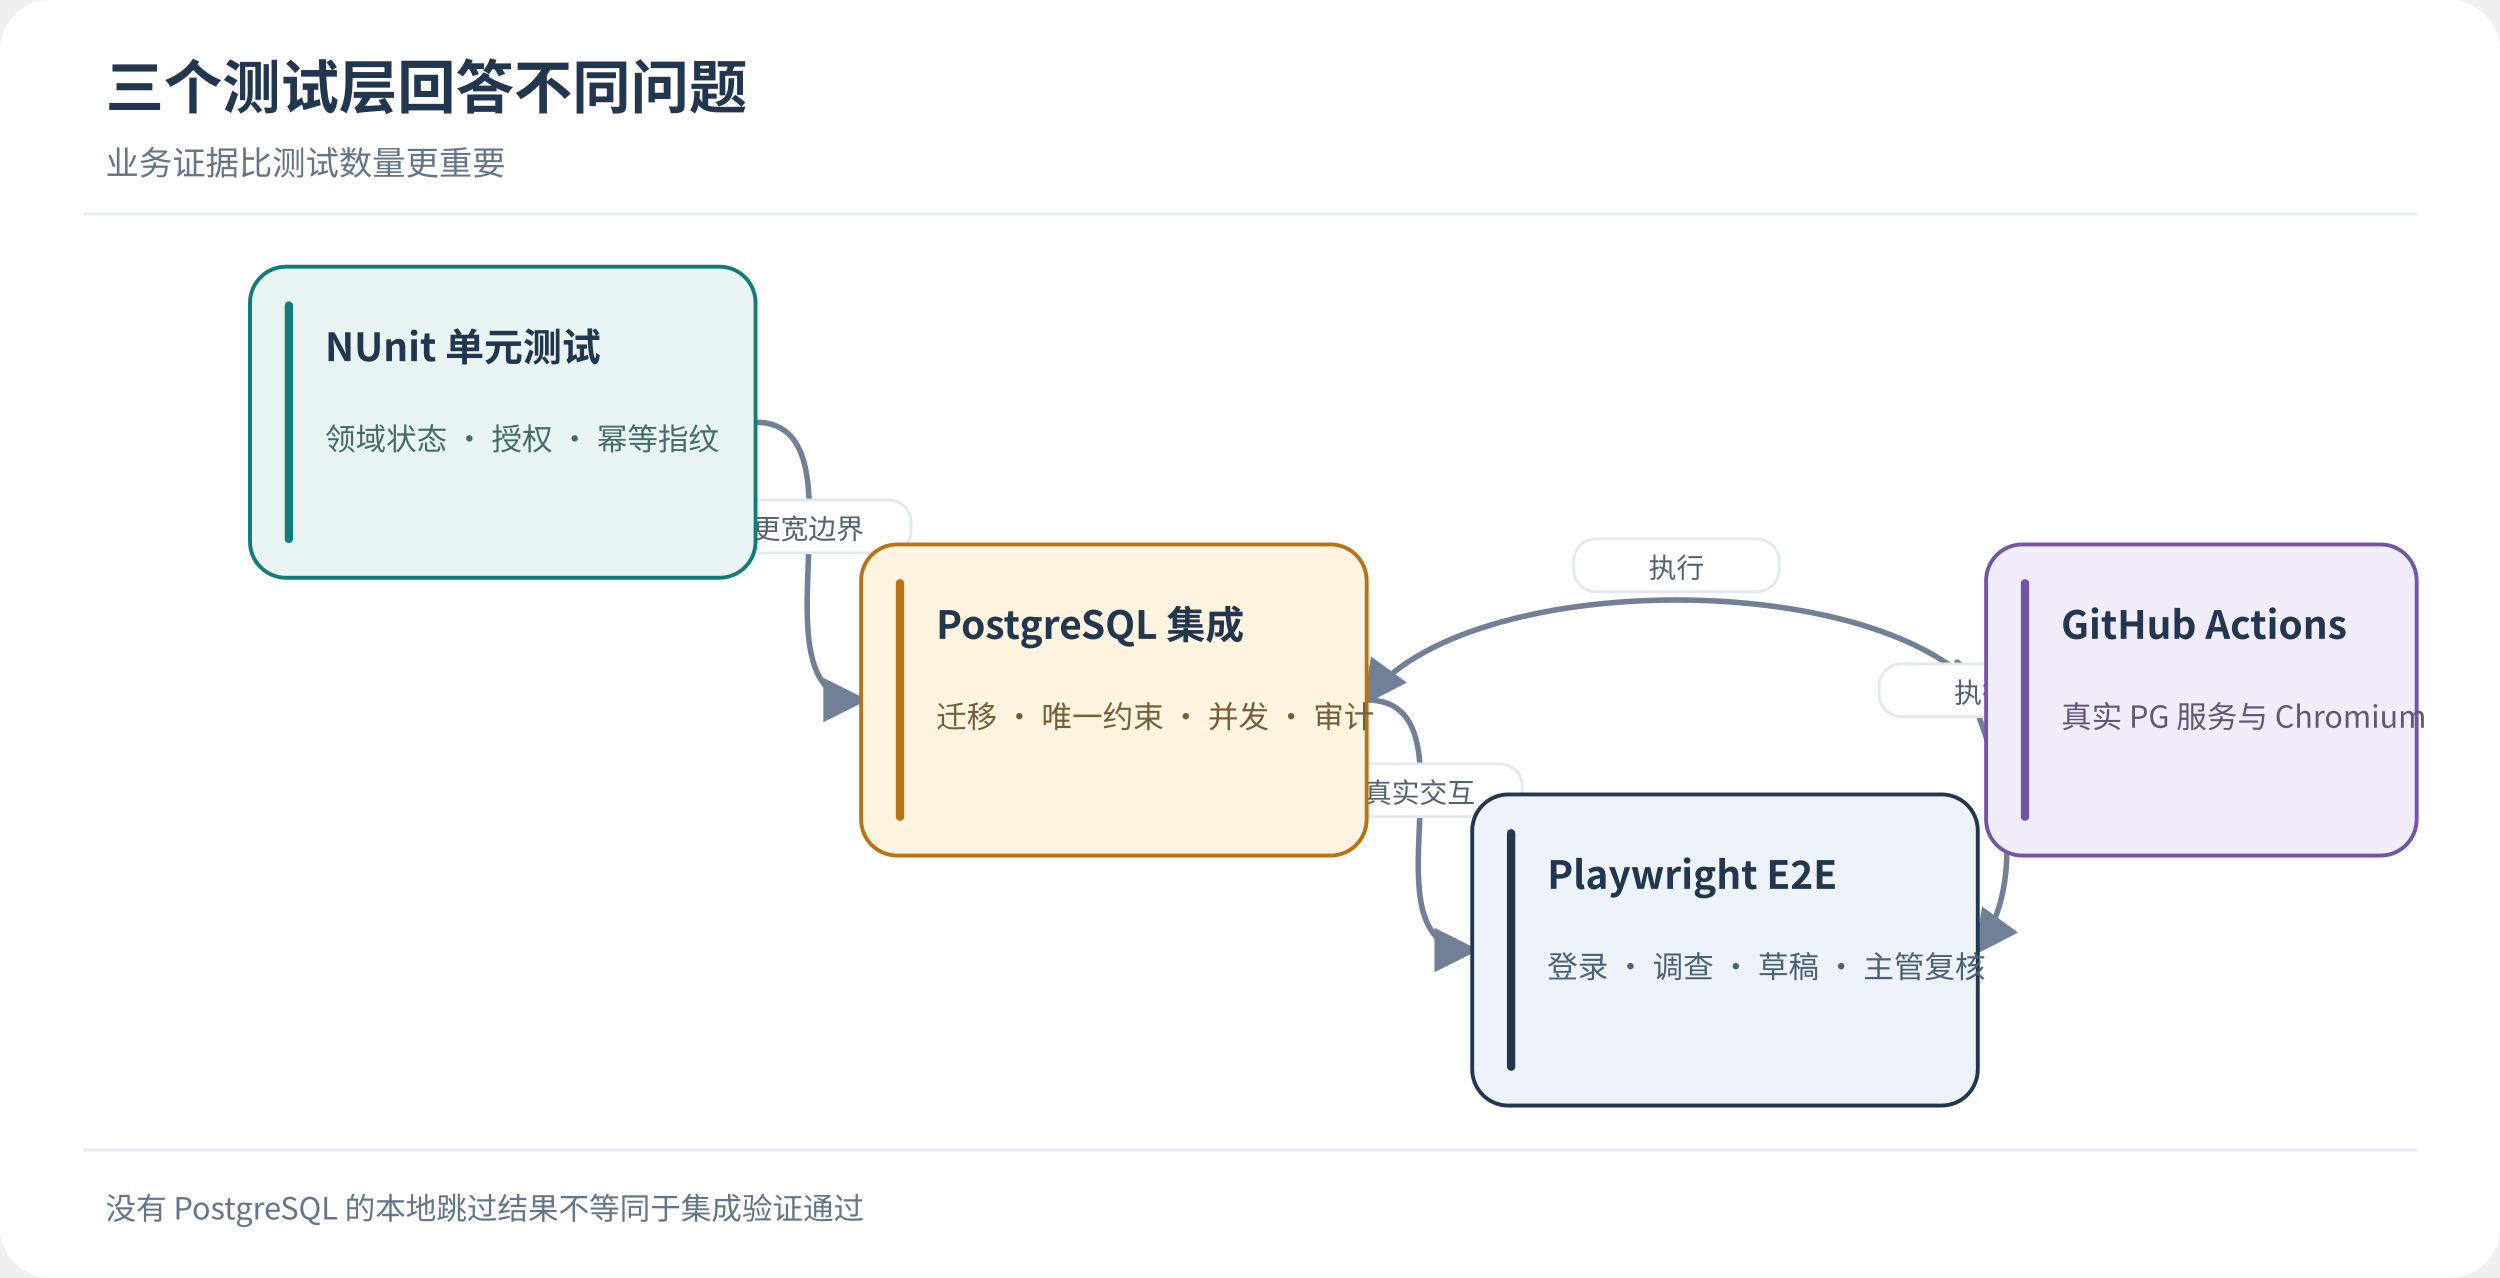
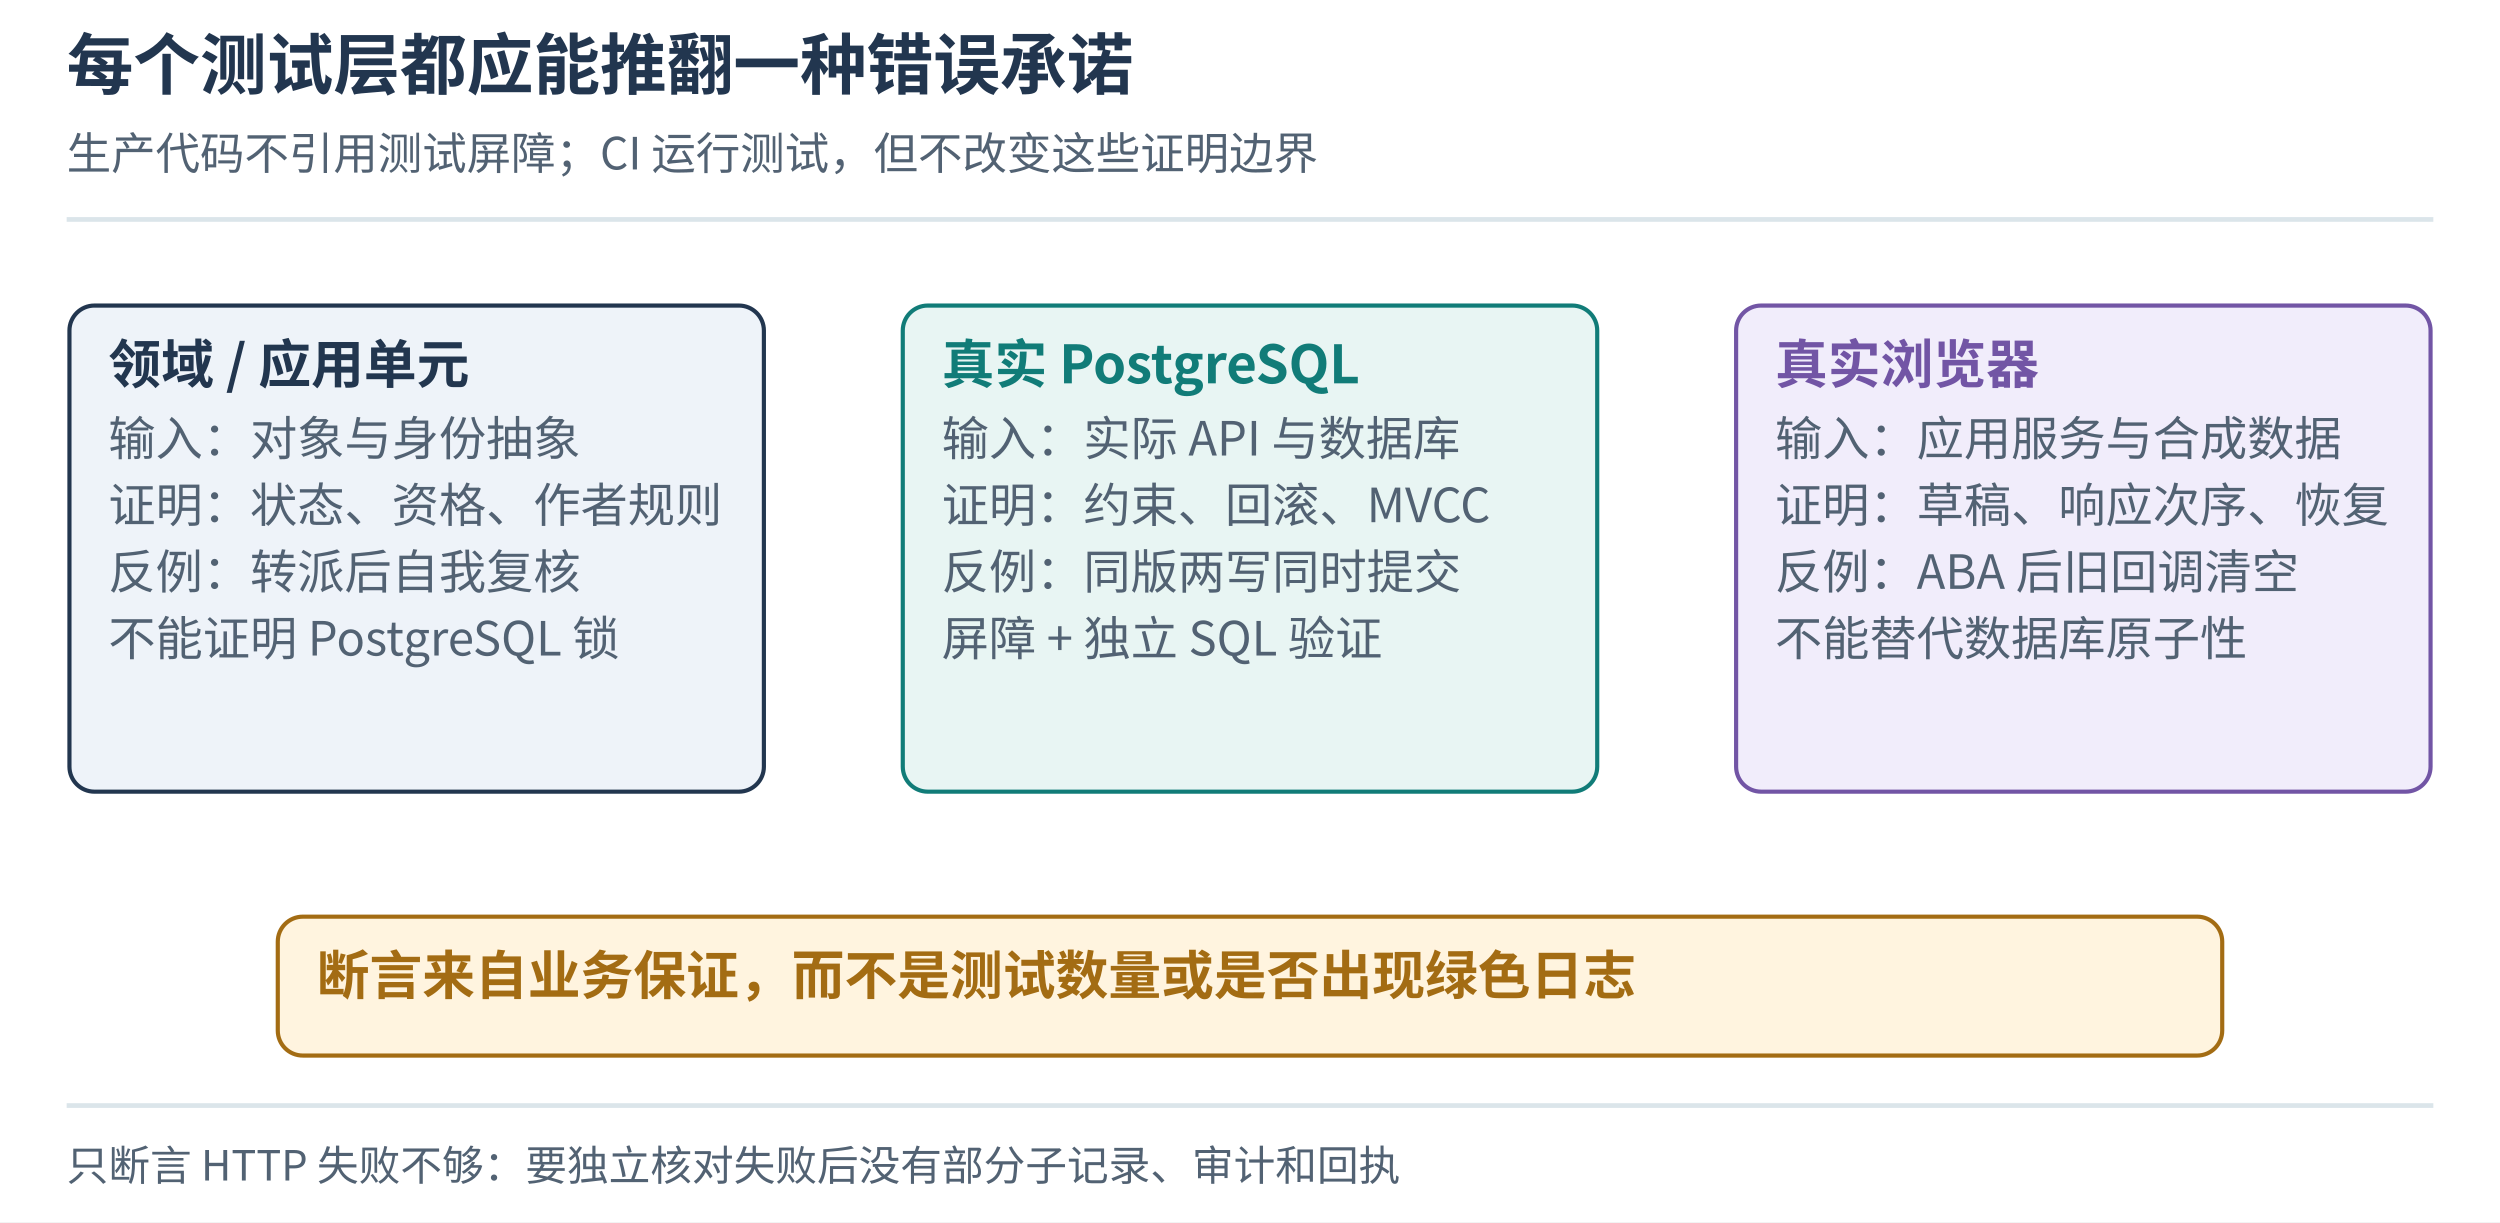
- <svg xmlns="http://www.w3.org/2000/svg" width="900" height="460" viewBox="0 0 900 460">
-   <rect width="100%" height="100%" rx="18" fill="#ffffff" />
-   <path d="M 30 77 H 870" stroke="#e6edf2" stroke-width="1" />
-   <text x="38" y="39" font-family="Microsoft YaHei, Noto Sans CJK SC, sans-serif" font-size="21px" font-weight="700" fill="#22364f">三个测试层回答不同问题</text>
-   <text x="38" y="63" font-family="Microsoft YaHei, Noto Sans CJK SC, sans-serif" font-size="12px" font-weight="400" fill="#64748b">业务证据比测试数量更重要</text>
+ <svg xmlns="http://www.w3.org/2000/svg" width="900" height="440" viewBox="0 0 900 440">
+   <rect width="900" height="100%" fill="white" />
  <defs>
-     <marker id="arrow" viewBox="0 0 10 10" refX="8.5" refY="5" markerWidth="8" markerHeight="8" orient="auto-start-reverse">
-       <path d="M 0 0 L 10 5 L 0 10 z" fill="#718096" />
+     <marker id="arrow" markerWidth="8" markerHeight="8" refX="7" refY="4" orient="auto">
+       <path d="M0 0L8 4L0 8" fill="none" stroke="#64748b" />
    </marker>
  </defs>
-   <path d="M 272 152.0 C 314 152.0, 268 252.0, 310 252.0" fill="none" stroke="#718096" stroke-width="2" marker-end="url(#arrow)" />
-   <rect x="254.0" y="180.0" width="74" height="19" rx="8" fill="#ffffff" stroke="#e2e8f0" />
-   <text x="291.0" y="194.0" text-anchor="middle" font-family="Microsoft YaHei, Noto Sans CJK SC, sans-serif" font-size="10px" fill="#526273">更宽边界</text>
-   <path d="M 492 252.0 C 534 252.0, 488 342.0, 530 342.0" fill="none" stroke="#718096" stroke-width="2" marker-end="url(#arrow)" />
-   <rect x="474.0" y="275.0" width="74" height="19" rx="8" fill="#ffffff" stroke="#e2e8f0" />
-   <text x="511.0" y="289.0" text-anchor="middle" font-family="Microsoft YaHei, Noto Sans CJK SC, sans-serif" font-size="10px" fill="#526273">真实交互</text>
-   <path d="M 715 252.0 C 680 204.0, 527 204.0, 492 252.0" fill="none" stroke="#718096" stroke-width="2" marker-end="url(#arrow)" />
-   <rect x="566.5" y="194.0" width="74" height="19" rx="8" fill="#ffffff" stroke="#e2e8f0" />
-   <text x="603.5" y="208.0" text-anchor="middle" font-family="Microsoft YaHei, Noto Sans CJK SC, sans-serif" font-size="10px" fill="#526273">执行</text>
-   <path d="M 715 252.0 C 680 204.0, 747 294.0, 712 342.0" fill="none" stroke="#718096" stroke-width="2" marker-end="url(#arrow)" />
-   <rect x="676.5" y="239.0" width="74" height="19" rx="8" fill="#ffffff" stroke="#e2e8f0" />
-   <text x="713.5" y="253.0" text-anchor="middle" font-family="Microsoft YaHei, Noto Sans CJK SC, sans-serif" font-size="10px" fill="#526273">执行</text>
-   <rect x="90" y="96" width="182" height="112" rx="13" fill="#e8f5f3" stroke="#117c78" stroke-width="1.4" />
-   <path d="M 104 110 V 194" stroke="#117c78" stroke-width="3" stroke-linecap="round" />
-   <text x="117" y="130" font-family="Microsoft YaHei, Noto Sans CJK SC, sans-serif" font-size="14px" font-weight="700" fill="#22364f">NUnit 单元测试</text>
-   <text x="117" y="162" font-family="Microsoft YaHei, Noto Sans CJK SC, sans-serif" font-size="11px" font-weight="400" fill="#466b68">领域状态 · 授权 · 幂等指纹</text>
-   <rect x="310" y="196" width="182" height="112" rx="13" fill="#fff4df" stroke="#b87414" stroke-width="1.4" />
-   <path d="M 324 210 V 294" stroke="#b87414" stroke-width="3" stroke-linecap="round" />
-   <text x="337" y="230" font-family="Microsoft YaHei, Noto Sans CJK SC, sans-serif" font-size="14px" font-weight="700" fill="#22364f">PostgreSQL 集成</text>
-   <text x="337" y="262" font-family="Microsoft YaHei, Noto Sans CJK SC, sans-serif" font-size="11px" font-weight="400" fill="#765e39">迁移 · 唯一约束 · 并发 · 审计</text>
-   <rect x="530" y="286" width="182" height="112" rx="13" fill="#eef3f9" stroke="#22364f" stroke-width="1.4" />
-   <path d="M 544 300 V 384" stroke="#22364f" stroke-width="3" stroke-linecap="round" />
-   <text x="557" y="320" font-family="Microsoft YaHei, Noto Sans CJK SC, sans-serif" font-size="14px" font-weight="700" fill="#22364f">Playwright E2E</text>
-   <text x="557" y="352" font-family="Microsoft YaHei, Noto Sans CJK SC, sans-serif" font-size="11px" font-weight="400" fill="#4d6074">登录 · 调查 · 草稿 · 主管复核</text>
-   <rect x="715" y="196" width="155" height="112" rx="13" fill="#f1edfb" stroke="#7255a5" stroke-width="1.4" />
-   <path d="M 729 210 V 294" stroke="#7255a5" stroke-width="3" stroke-linecap="round" />
-   <text x="742" y="230" font-family="Microsoft YaHei, Noto Sans CJK SC, sans-serif" font-size="14px" font-weight="700" fill="#22364f">GitHub Actions</text>
-   <text x="742" y="262" font-family="Microsoft YaHei, Noto Sans CJK SC, sans-serif" font-size="11px" font-weight="400" fill="#625576">真实 PG 服务与 Chromium</text>
-   <path d="M 30 414 H 870" stroke="#e6edf2" stroke-width="1" />
-   <text x="38" y="439" font-family="Microsoft YaHei, Noto Sans CJK SC, sans-serif" font-size="11px" font-weight="400" fill="#64748b">没有 PostgreSQL 的本地跳过结果不等同于集成验证通过</text>
+   <text x="24" y="32" font-family="Microsoft YaHei,Noto Sans CJK SC,sans-serif" font-size="24" fill="#22364f" font-weight="700">每个测试层都应能推翻一种错误承诺</text>
+   <text x="24" y="61" font-family="Microsoft YaHei,Noto Sans CJK SC,sans-serif" font-size="16" fill="#526273" font-weight="400">生产代码不引用测试屏障；CI 运行测试，但不改变这些证明边界</text>
+   <path d="M24 79H876" fill="none" stroke="#dbe5ea" stroke-width="1.7" />
+   <path d="M24 398H876" fill="none" stroke="#dbe5ea" stroke-width="1.7" />
+   <text x="24" y="425" font-family="Microsoft YaHei,Noto Sans CJK SC,sans-serif" font-size="15" fill="#526273" font-weight="400">只断言 HTTP 失败不够：要独立核对失败后没有部分子记录、审计和回执</text>
+   <rect x="25" y="110" width="250" height="175" rx="9" fill="#eef3f9" stroke="#22364f" stroke-width="1.5" />
+   <text x="39" y="138" font-family="Microsoft YaHei,Noto Sans CJK SC,sans-serif" font-size="19" fill="#22364f" font-weight="700">领域 / 应用单元</text>
+   <text x="39" y="164" font-family="Microsoft YaHei,Noto Sans CJK SC,sans-serif" font-size="17" fill="#526273" font-weight="400">输入：对象与身份抽象</text>
+   <text x="39" y="188" font-family="Microsoft YaHei,Noto Sans CJK SC,sans-serif" font-size="17" fill="#526273" font-weight="400">证明：状态、资格、作者规则</text>
+   <text x="39" y="212" font-family="Microsoft YaHei,Noto Sans CJK SC,sans-serif" font-size="17" fill="#526273" font-weight="400">反例：转派后自我复核</text>
+   <text x="39" y="236" font-family="Microsoft YaHei,Noto Sans CJK SC,sans-serif" font-size="17" fill="#526273" font-weight="400">不能证明 PostgreSQL 锁</text>
+   <rect x="325" y="110" width="250" height="175" rx="9" fill="#e8f5f3" stroke="#117c78" stroke-width="1.5" />
+   <text x="339" y="138" font-family="Microsoft YaHei,Noto Sans CJK SC,sans-serif" font-size="19" fill="#117c78" font-weight="700">真实 PostgreSQL</text>
+   <text x="339" y="164" font-family="Microsoft YaHei,Noto Sans CJK SC,sans-serif" font-size="17" fill="#526273" font-weight="400">输入：实际 API 与数据库</text>
+   <text x="339" y="188" font-family="Microsoft YaHei,Noto Sans CJK SC,sans-serif" font-size="17" fill="#526273" font-weight="400">证明：约束、回滚、MVCC</text>
+   <text x="339" y="212" font-family="Microsoft YaHei,Noto Sans CJK SC,sans-serif" font-size="17" fill="#526273" font-weight="400">反例：同版两写同时提交</text>
+   <text x="339" y="236" font-family="Microsoft YaHei,Noto Sans CJK SC,sans-serif" font-size="17" fill="#526273" font-weight="400">屏障 + 独立 SQL 验证</text>
+   <rect x="625" y="110" width="250" height="175" rx="9" fill="#f1edfb" stroke="#7255a5" stroke-width="1.5" />
+   <text x="639" y="138" font-family="Microsoft YaHei,Noto Sans CJK SC,sans-serif" font-size="19" fill="#7255a5" font-weight="700">真实浏览器</text>
+   <text x="639" y="164" font-family="Microsoft YaHei,Noto Sans CJK SC,sans-serif" font-size="17" fill="#526273" font-weight="400">输入：应用服务与合成数据</text>
+   <text x="639" y="188" font-family="Microsoft YaHei,Noto Sans CJK SC,sans-serif" font-size="17" fill="#526273" font-weight="400">证明：草稿、响应次序、恢复</text>
+   <text x="639" y="212" font-family="Microsoft YaHei,Noto Sans CJK SC,sans-serif" font-size="17" fill="#526273" font-weight="400">反例：ABA 后旧回调清空</text>
+   <text x="639" y="236" font-family="Microsoft YaHei,Noto Sans CJK SC,sans-serif" font-size="17" fill="#526273" font-weight="400">不能替代数据库原子性</text>
+   <rect x="100" y="330" width="700" height="50" rx="9" fill="#fff4df" stroke="#a36c13" stroke-width="1.5" />
+   <text x="114" y="358" font-family="Microsoft YaHei,Noto Sans CJK SC,sans-serif" font-size="19" fill="#a36c13" font-weight="700">断言来自业务保证，而不是测试数量或是否出现绿色日志</text>
</svg>
